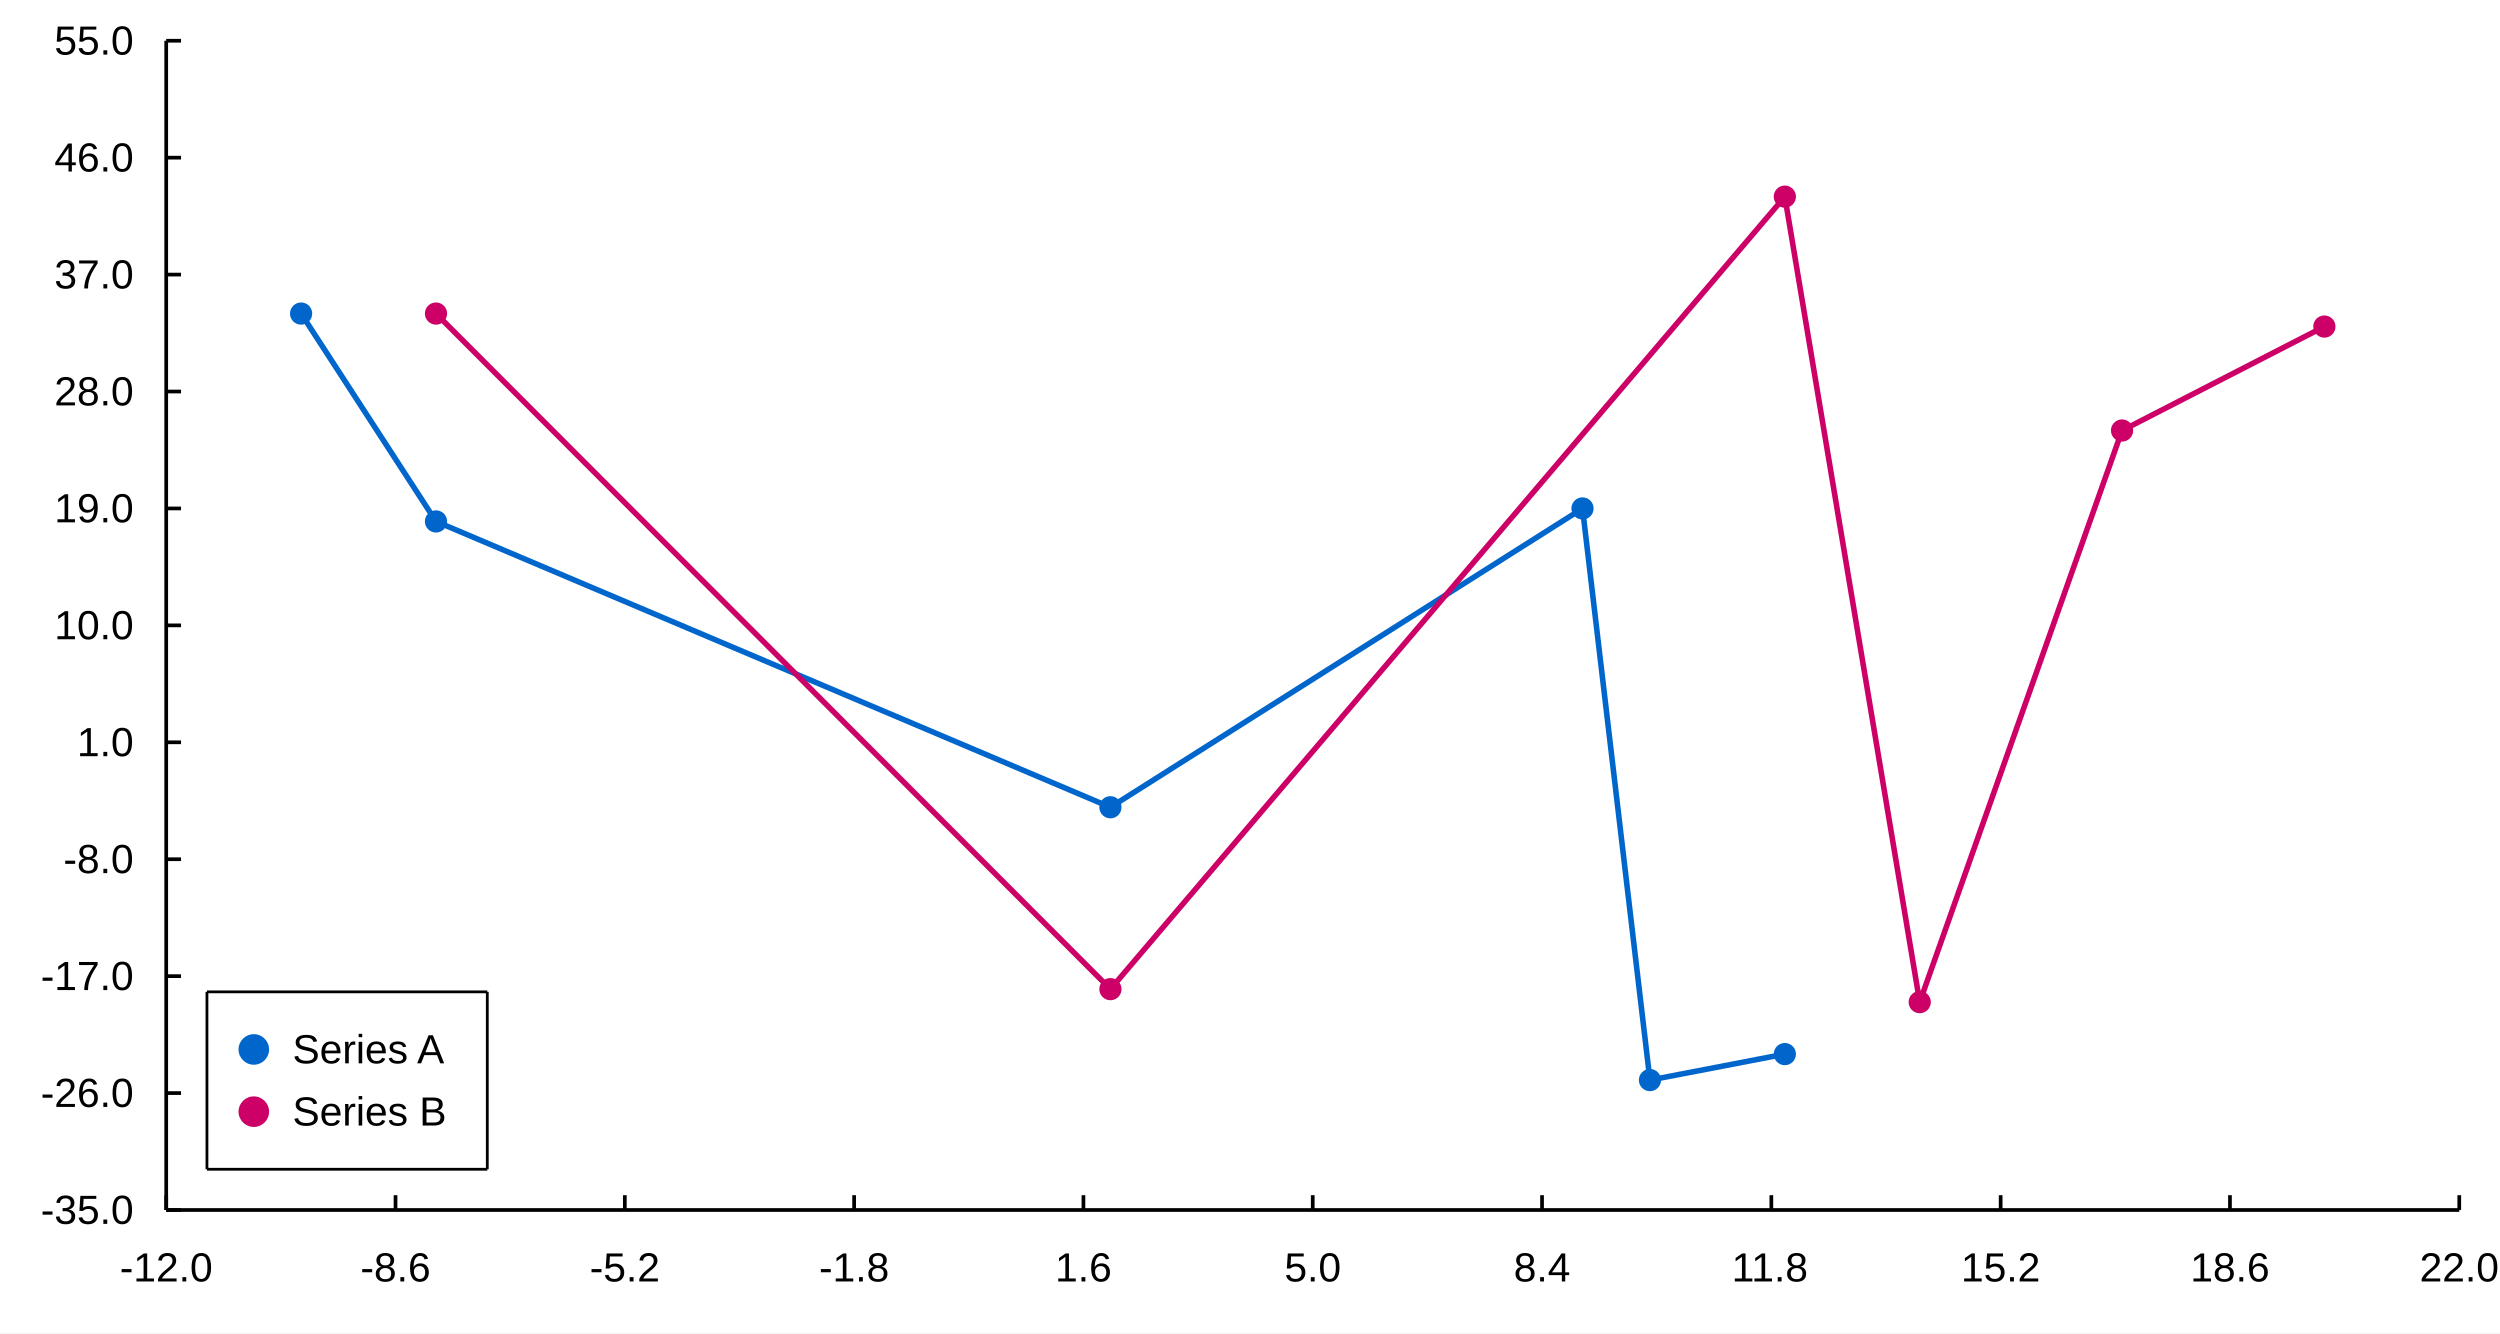
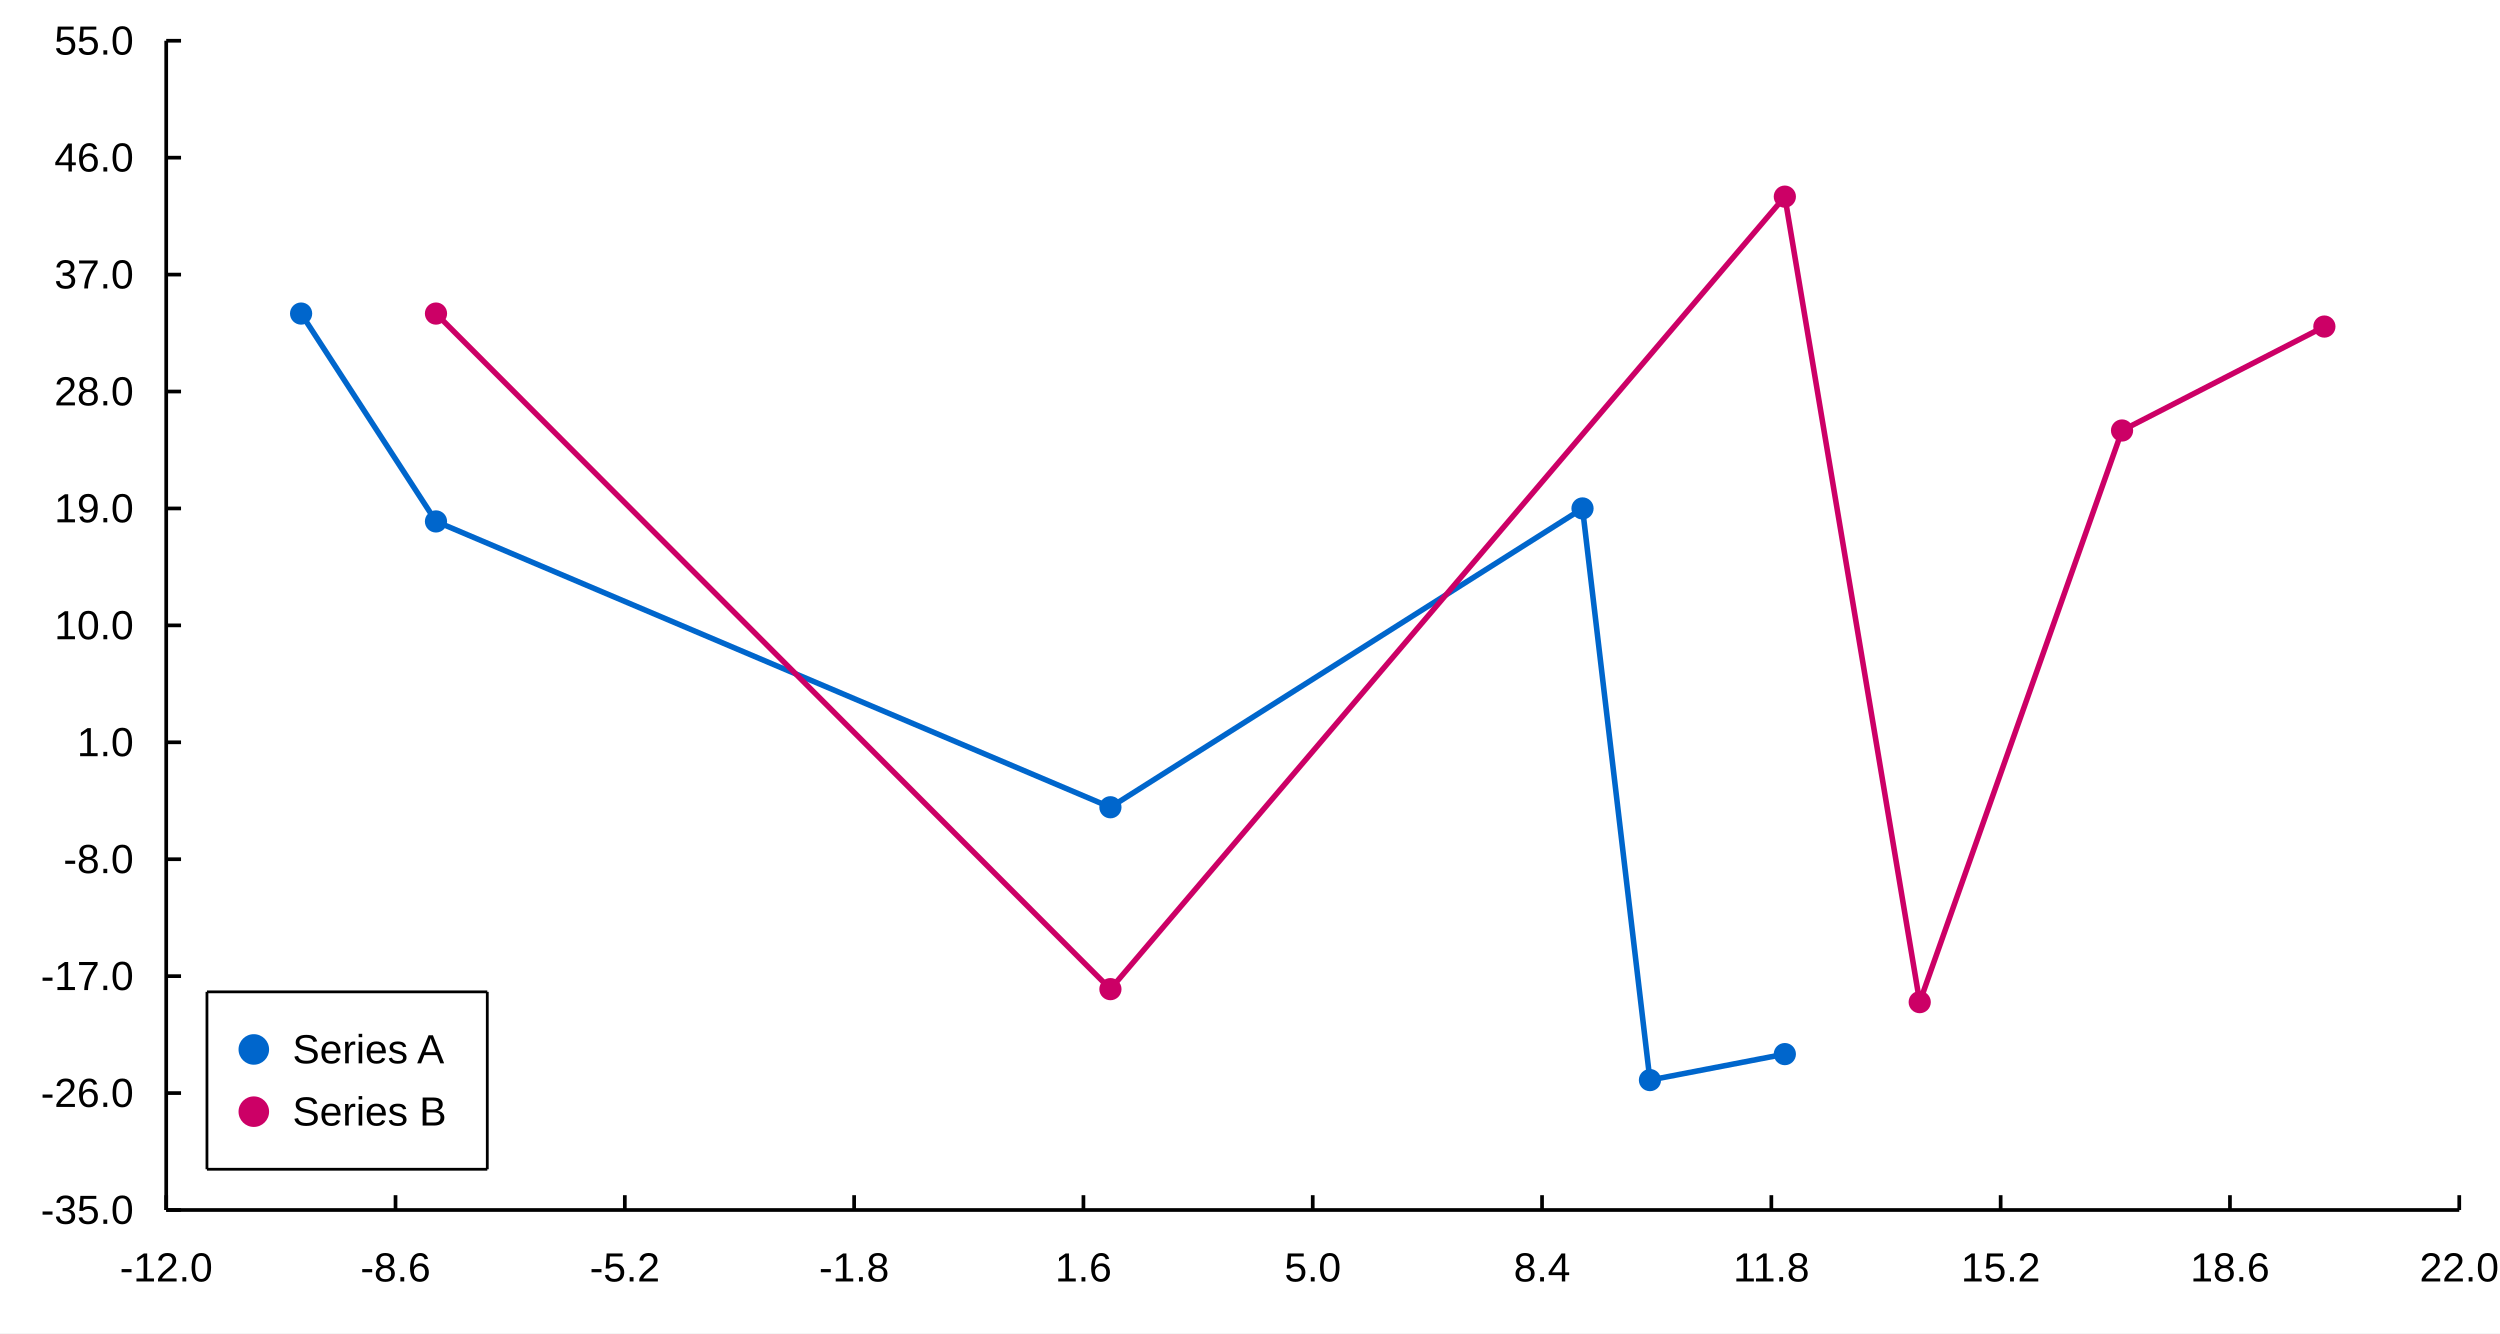
<svg xmlns="http://www.w3.org/2000/svg" width="900" height="480" viewBox="0 0 900 480">
  <rect width="900" height="480" fill="#ffffff" />
  <path stroke-width="2" stroke="#0066cc" fill="none" d="M108.396 112.884 L156.955 187.717 L399.748 290.612 L569.703 183.04 L593.982 388.83 L642.54 379.476 " />
  <path fill="#0066cc" d="M112.396 112.884 M104.396 112.884 a4 4 0 1 0 8 0 a4 4 0 1 0 -8 0 " />
  <path fill="#0066cc" d="M160.955 187.717 M152.955 187.717 a4 4 0 1 0 8 0 a4 4 0 1 0 -8 0 " />
  <path fill="#0066cc" d="M403.748 290.612 M395.748 290.612 a4 4 0 1 0 8 0 a4 4 0 1 0 -8 0 " />
  <path fill="#0066cc" d="M573.703 183.04 M565.703 183.04 a4 4 0 1 0 8 0 a4 4 0 1 0 -8 0 " />
  <path fill="#0066cc" d="M597.982 388.83 M589.982 388.83 a4 4 0 1 0 8 0 a4 4 0 1 0 -8 0 " />
  <path fill="#0066cc" d="M646.54 379.476 M638.54 379.476 a4 4 0 1 0 8 0 a4 4 0 1 0 -8 0 " />
  <path stroke-width="2" stroke="#cc0066" fill="none" d="M156.955 112.884 L399.748 356.09 L642.54 70.791 L691.099 360.767 L763.937 154.978 L836.775 117.561 " />
  <path fill="#cc0066" d="M160.955 112.884 M152.955 112.884 a4 4 0 1 0 8 0 a4 4 0 1 0 -8 0 " />
  <path fill="#cc0066" d="M403.748 356.09 M395.748 356.09 a4 4 0 1 0 8 0 a4 4 0 1 0 -8 0 " />
  <path fill="#cc0066" d="M646.54 70.791 M638.54 70.791 a4 4 0 1 0 8 0 a4 4 0 1 0 -8 0 " />
  <path fill="#cc0066" d="M695.099 360.767 M687.099 360.767 a4 4 0 1 0 8 0 a4 4 0 1 0 -8 0 " />
  <path fill="#cc0066" d="M767.937 154.978 M759.937 154.978 a4 4 0 1 0 8 0 a4 4 0 1 0 -8 0 " />
  <path fill="#cc0066" d="M840.775 117.561 M832.775 117.561 a4 4 0 1 0 8 0 a4 4 0 1 0 -8 0 " />
  <path fill="#ffffff" d="M74.504 357.067 L175.424 357.067 L175.424 420.933 L74.504 420.933 L74.504 357.067 " />
  <path stroke-width="1" stroke="#000000" fill="none" d="M74.504 357.067 L175.424 357.067 " />
  <path stroke-width="1" stroke="#000000" fill="none" d="M175.424 357.067 L175.424 420.933 " />
  <path stroke-width="1" stroke="#000000" fill="none" d="M74.504 420.933 L175.424 420.933 " />
  <path stroke-width="1" stroke="#000000" fill="none" d="M74.504 357.067 L74.504 420.933 " />
  <text x="105.304" y="382.8" fill="#000000" font-size="14.667" font-family="Arial,Helvetica,'Helvetica Neue',sans-serif" font-weight="500">Series A</text>
  <path fill="#0066cc" d="M96.871 377.8 M85.871 377.8 a5.5 5.5 0 1 0 11 0 a5.5 5.5 0 1 0 -11 0 " />
  <text x="105.304" y="405.2" fill="#000000" font-size="14.667" font-family="Arial,Helvetica,'Helvetica Neue',sans-serif" font-weight="500">Series B</text>
  <path fill="#cc0066" d="M96.871 400.2 M85.871 400.2 a5.5 5.5 0 1 0 11 0 a5.5 5.5 0 1 0 -11 0 " />
  <path stroke-width="1.333" stroke="#000000" fill="none" d="M59.837 435.6 L885.333 435.6 " />
  <path stroke-width="1.333" stroke="#000000" fill="none" d="M59.837 430.267 L59.837 435.6 " />
  <path stroke-width="1.333" stroke="#000000" fill="none" d="M142.387 430.267 L142.387 435.6 " />
  <path stroke-width="1.333" stroke="#000000" fill="none" d="M224.937 430.267 L224.937 435.6 " />
  <path stroke-width="1.333" stroke="#000000" fill="none" d="M307.486 430.267 L307.486 435.6 " />
  <path stroke-width="1.333" stroke="#000000" fill="none" d="M390.036 430.267 L390.036 435.6 " />
  <path stroke-width="1.333" stroke="#000000" fill="none" d="M472.585 430.267 L472.585 435.6 " />
  <path stroke-width="1.333" stroke="#000000" fill="none" d="M555.135 430.267 L555.135 435.6 " />
  <path stroke-width="1.333" stroke="#000000" fill="none" d="M637.685 430.267 L637.685 435.6 " />
  <path stroke-width="1.333" stroke="#000000" fill="none" d="M720.234 430.267 L720.234 435.6 " />
  <path stroke-width="1.333" stroke="#000000" fill="none" d="M802.784 430.267 L802.784 435.6 " />
  <path stroke-width="1.333" stroke="#000000" fill="none" d="M885.333 430.267 L885.333 435.6 " />
  <text x="43.119" y="461.333" fill="#000000" font-size="14.667" font-family="Arial,Helvetica,'Helvetica Neue',sans-serif" font-weight="500">-12.0</text>
  <text x="129.746" y="461.333" fill="#000000" font-size="14.667" font-family="Arial,Helvetica,'Helvetica Neue',sans-serif" font-weight="500">-8.6</text>
  <text x="212.296" y="461.333" fill="#000000" font-size="14.667" font-family="Arial,Helvetica,'Helvetica Neue',sans-serif" font-weight="500">-5.2</text>
  <text x="294.846" y="461.333" fill="#000000" font-size="14.667" font-family="Arial,Helvetica,'Helvetica Neue',sans-serif" font-weight="500">-1.8</text>
  <text x="379.841" y="461.333" fill="#000000" font-size="14.667" font-family="Arial,Helvetica,'Helvetica Neue',sans-serif" font-weight="500">1.6</text>
  <text x="462.39" y="461.333" fill="#000000" font-size="14.667" font-family="Arial,Helvetica,'Helvetica Neue',sans-serif" font-weight="500">5.0</text>
  <text x="544.94" y="461.333" fill="#000000" font-size="14.667" font-family="Arial,Helvetica,'Helvetica Neue',sans-serif" font-weight="500">8.4</text>
-   <text x="623.411" y="461.333" fill="#000000" font-size="14.667" font-family="Arial,Helvetica,'Helvetica Neue',sans-serif" font-weight="500">11.8</text>
+   <text x="623.958" y="461.333" fill="#000000" font-size="14.667" font-family="Arial,Helvetica,'Helvetica Neue',sans-serif" font-weight="500">11.8</text>
  <text x="705.961" y="461.333" fill="#000000" font-size="14.667" font-family="Arial,Helvetica,'Helvetica Neue',sans-serif" font-weight="500">15.2</text>
  <text x="788.51" y="461.333" fill="#000000" font-size="14.667" font-family="Arial,Helvetica,'Helvetica Neue',sans-serif" font-weight="500">18.6</text>
  <text x="871.06" y="461.333" fill="#000000" font-size="14.667" font-family="Arial,Helvetica,'Helvetica Neue',sans-serif" font-weight="500">22.0</text>
  <path stroke-width="1.333" stroke="#000000" fill="none" d="M59.837 14.667 L59.837 435.6 " />
  <path stroke-width="1.333" stroke="#000000" fill="none" d="M59.837 435.6 L65.171 435.6 " />
  <path stroke-width="1.333" stroke="#000000" fill="none" d="M59.837 393.507 L65.171 393.507 " />
  <path stroke-width="1.333" stroke="#000000" fill="none" d="M59.837 351.413 L65.171 351.413 " />
  <path stroke-width="1.333" stroke="#000000" fill="none" d="M59.837 309.32 L65.171 309.32 " />
  <path stroke-width="1.333" stroke="#000000" fill="none" d="M59.837 267.227 L65.171 267.227 " />
  <path stroke-width="1.333" stroke="#000000" fill="none" d="M59.837 225.133 L65.171 225.133 " />
  <path stroke-width="1.333" stroke="#000000" fill="none" d="M59.837 183.04 L65.171 183.04 " />
  <path stroke-width="1.333" stroke="#000000" fill="none" d="M59.837 140.947 L65.171 140.947 " />
  <path stroke-width="1.333" stroke="#000000" fill="none" d="M59.837 98.853 L65.171 98.853 " />
  <path stroke-width="1.333" stroke="#000000" fill="none" d="M59.837 56.76 L65.171 56.76 " />
  <path stroke-width="1.333" stroke="#000000" fill="none" d="M59.837 14.667 L65.171 14.667 " />
  <text x="14.667" y="440.6" fill="#000000" font-size="14.667" font-family="Arial,Helvetica,'Helvetica Neue',sans-serif" font-weight="500">-35.0</text>
  <text x="14.667" y="398.507" fill="#000000" font-size="14.667" font-family="Arial,Helvetica,'Helvetica Neue',sans-serif" font-weight="500">-26.0</text>
  <text x="14.667" y="356.413" fill="#000000" font-size="14.667" font-family="Arial,Helvetica,'Helvetica Neue',sans-serif" font-weight="500">-17.0</text>
  <text x="22.823" y="314.32" fill="#000000" font-size="14.667" font-family="Arial,Helvetica,'Helvetica Neue',sans-serif" font-weight="500">-8.0</text>
  <text x="27.714" y="272.227" fill="#000000" font-size="14.667" font-family="Arial,Helvetica,'Helvetica Neue',sans-serif" font-weight="500">1.0</text>
  <text x="19.557" y="230.133" fill="#000000" font-size="14.667" font-family="Arial,Helvetica,'Helvetica Neue',sans-serif" font-weight="500">10.0</text>
  <text x="19.557" y="188.04" fill="#000000" font-size="14.667" font-family="Arial,Helvetica,'Helvetica Neue',sans-serif" font-weight="500">19.0</text>
  <text x="19.557" y="145.947" fill="#000000" font-size="14.667" font-family="Arial,Helvetica,'Helvetica Neue',sans-serif" font-weight="500">28.0</text>
  <text x="19.557" y="103.853" fill="#000000" font-size="14.667" font-family="Arial,Helvetica,'Helvetica Neue',sans-serif" font-weight="500">37.0</text>
  <text x="19.557" y="61.76" fill="#000000" font-size="14.667" font-family="Arial,Helvetica,'Helvetica Neue',sans-serif" font-weight="500">46.0</text>
  <text x="19.557" y="19.667" fill="#000000" font-size="14.667" font-family="Arial,Helvetica,'Helvetica Neue',sans-serif" font-weight="500">55.0</text>
</svg>
